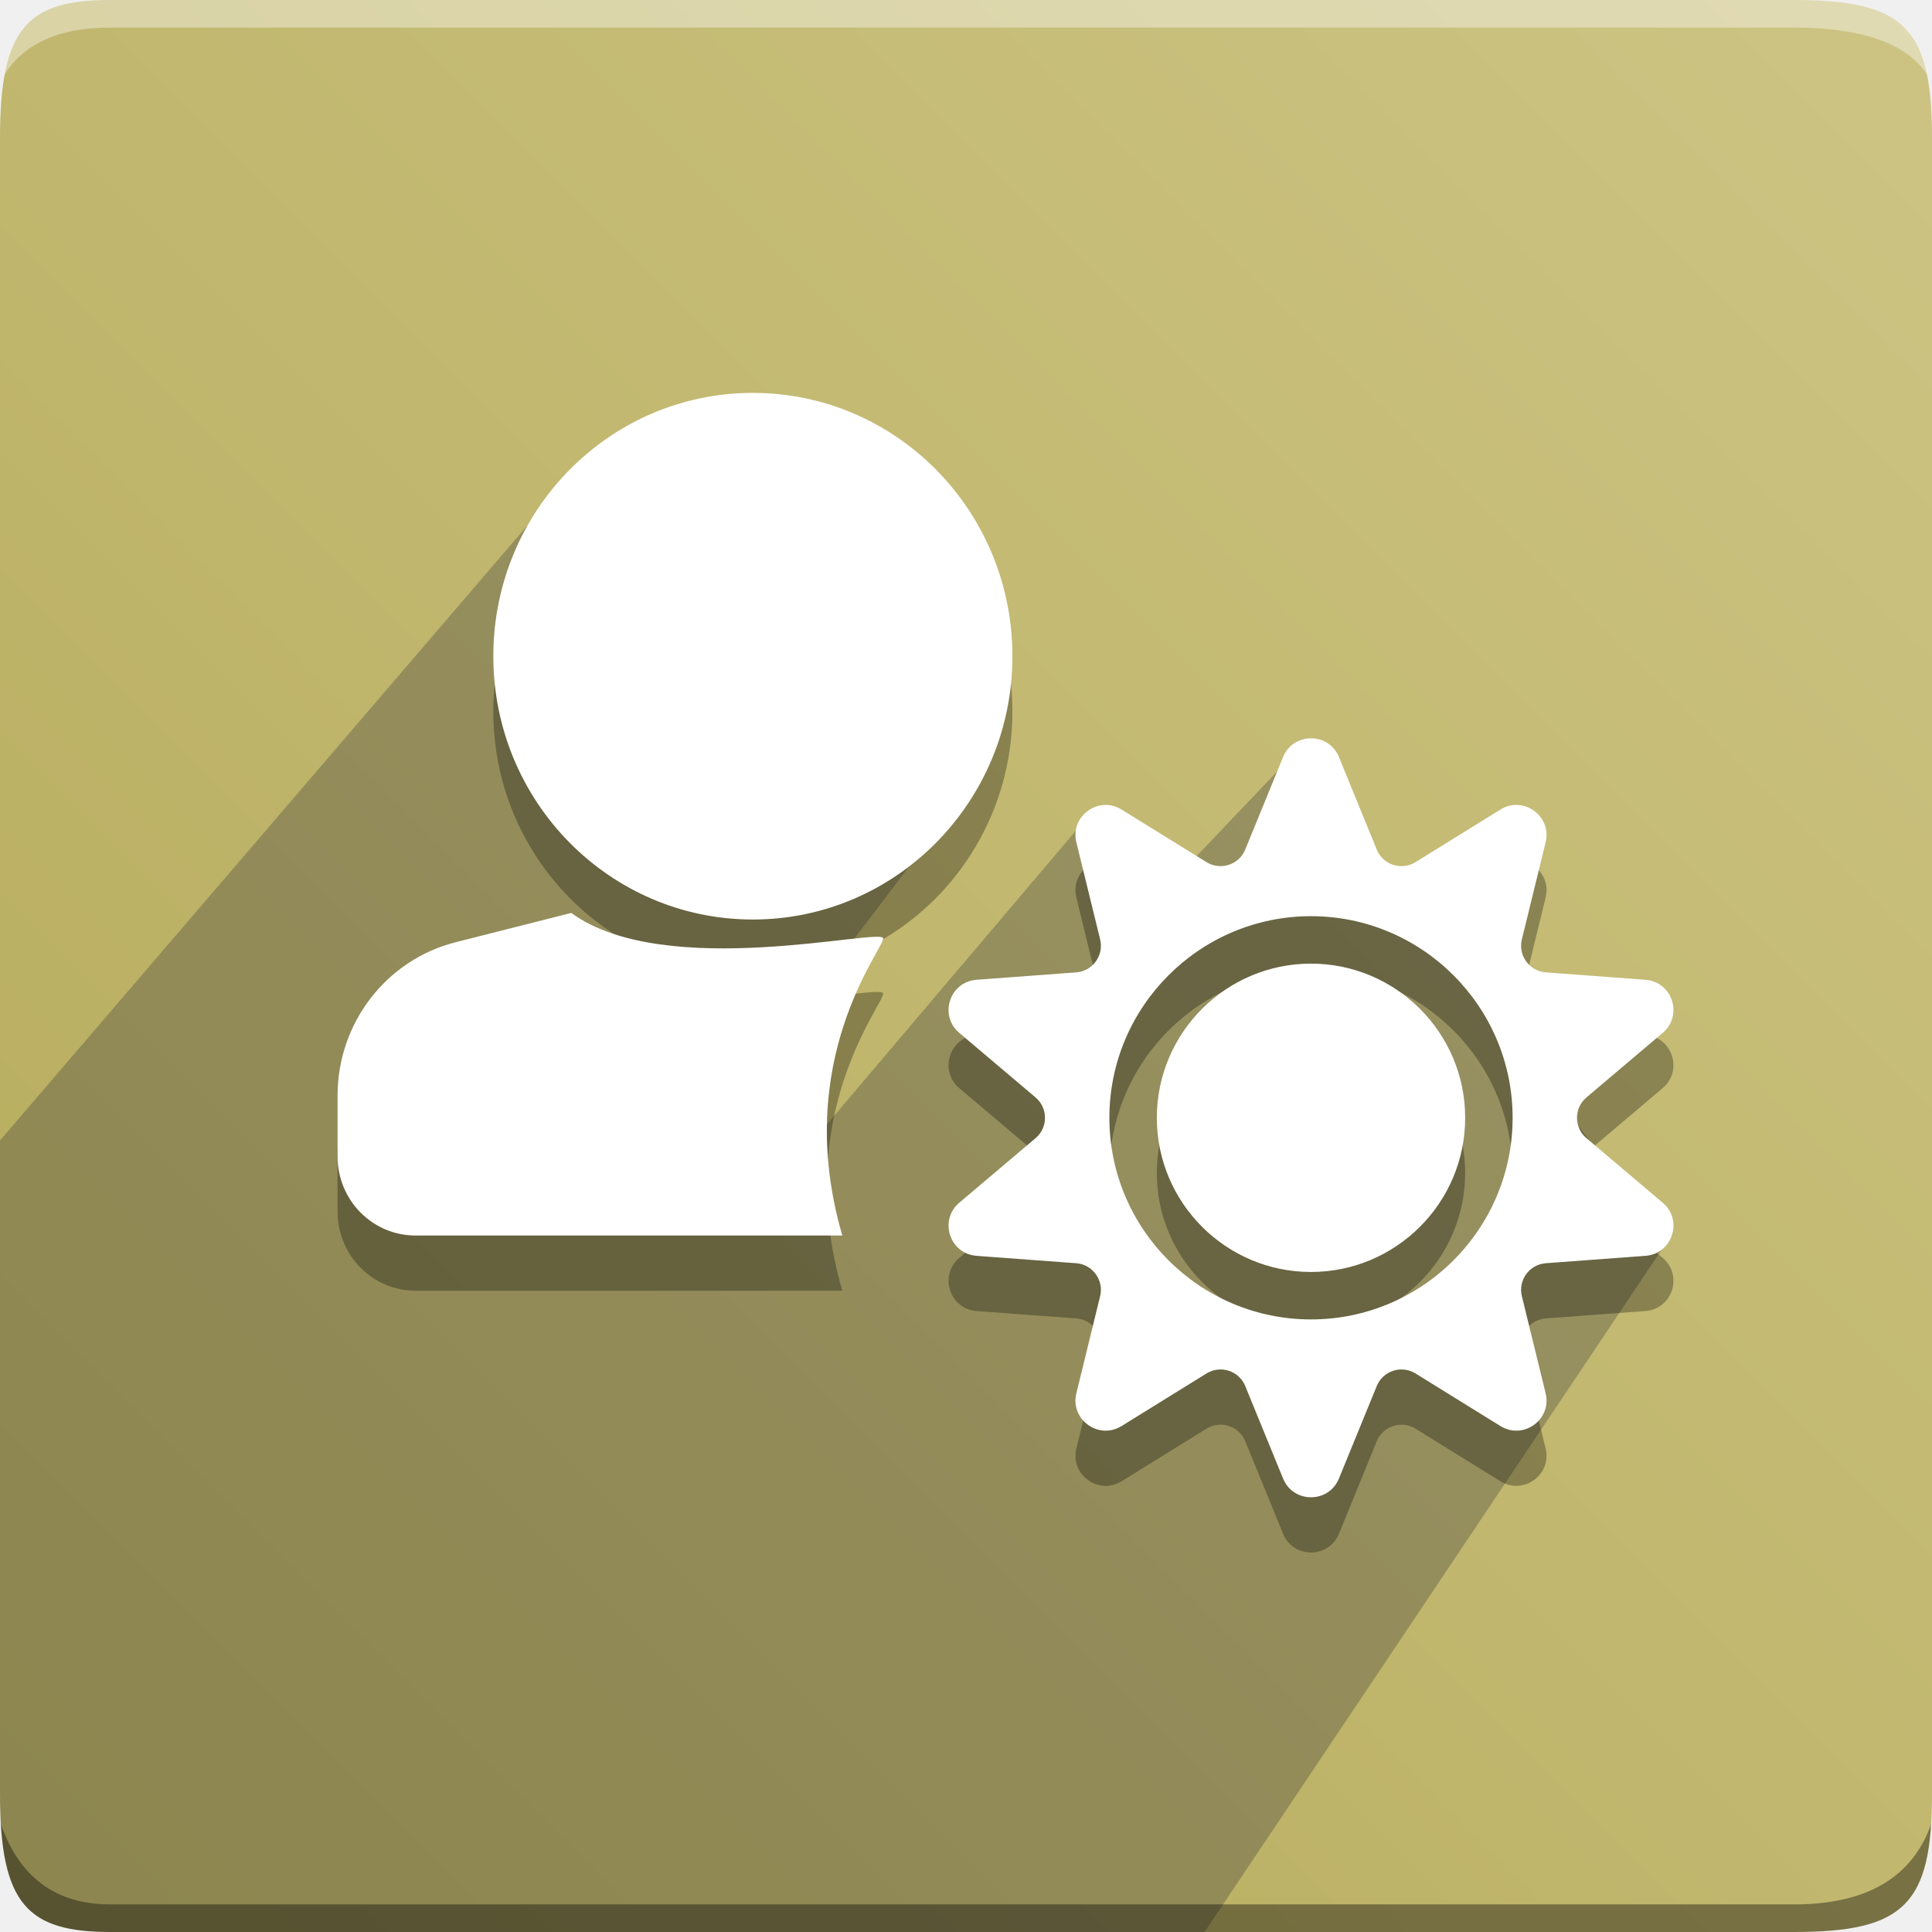
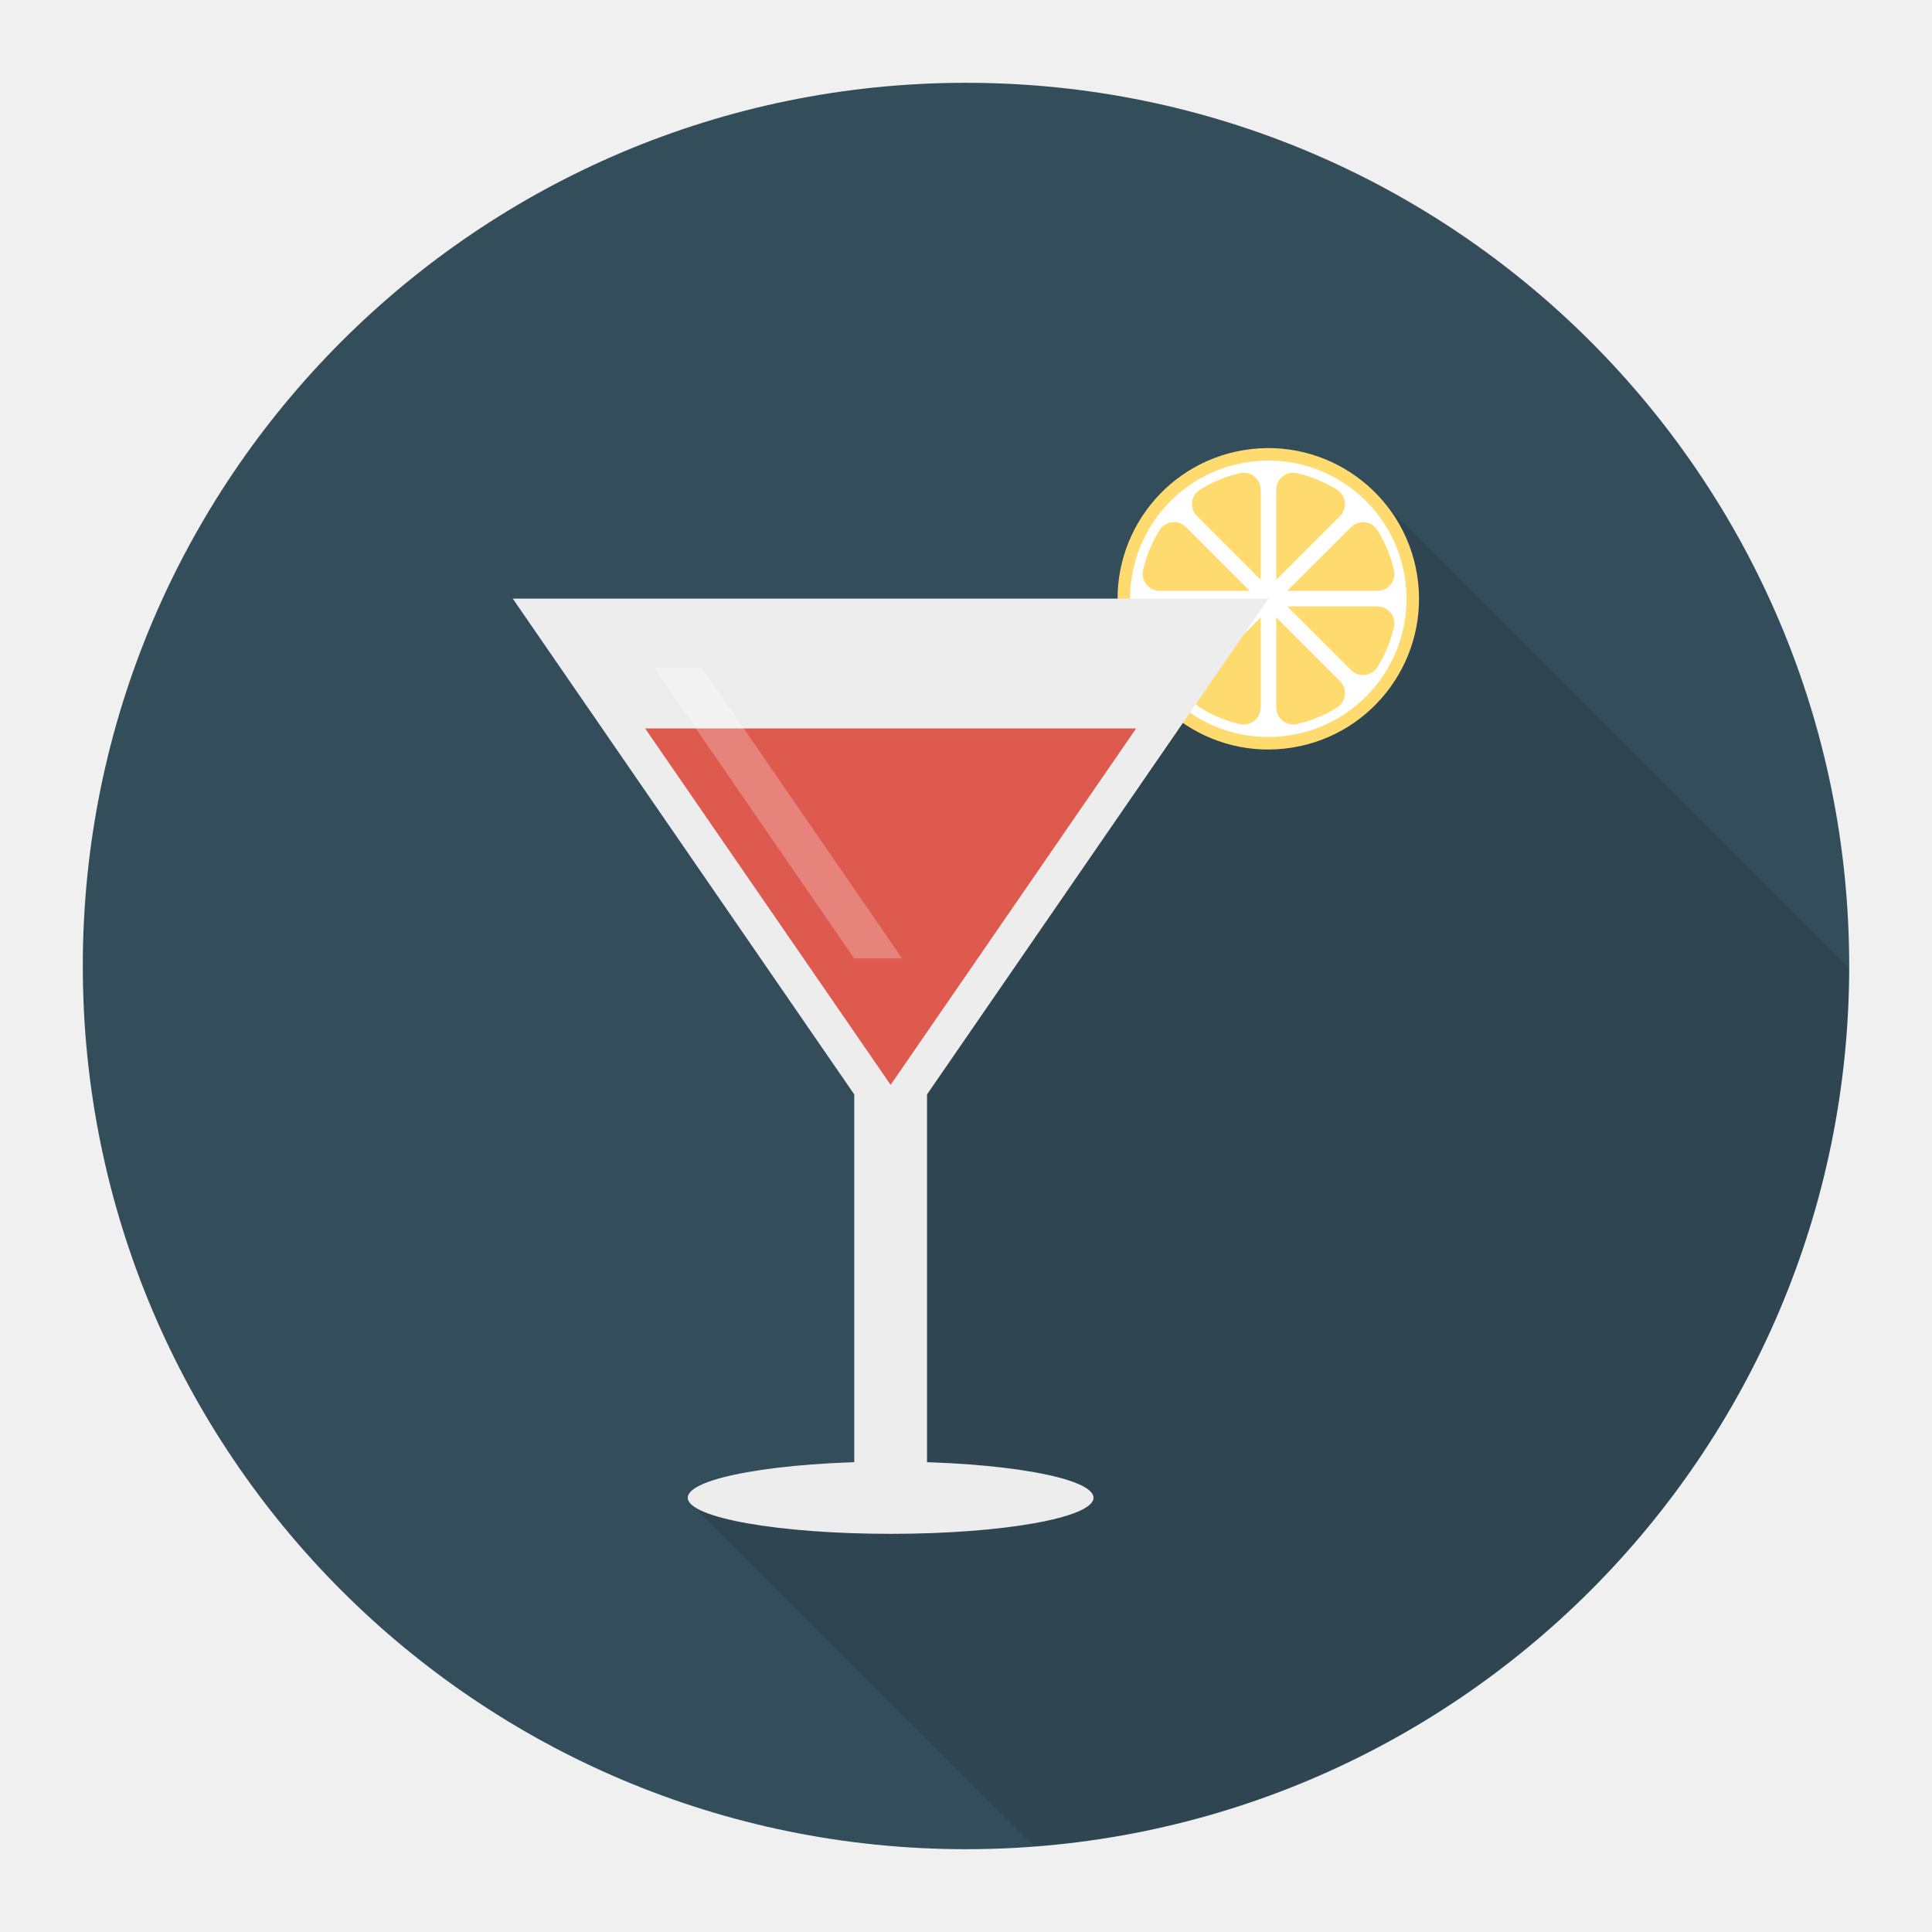
- <svg xmlns="http://www.w3.org/2000/svg" xmlns:xlink="http://www.w3.org/1999/xlink" width="70" height="70" viewBox="0 0 70 70">
-   <defs>
-     <path id="icon-a" d="M4,5.35309892e-14 C36.416,9.87060235e-15 58.084,-3.97961823e-14 65,5.07020818e-14 C69,6.733808e-14 70,1 70,5 C70,43.049 70,62.424 70,65 C70,69 69,70 65,70 C61,70 9,70 4,70 C1,70 7.10542736e-15,69 7.10542736e-15,65 C7.25721566e-15,62.468 3.83358709e-14,41.801 3.60818146e-14,5 C-1.13686838e-13,1 1,5.75716207e-14 4,5.35309892e-14 Z" />
-     <linearGradient id="icon-c" x1="100%" x2="0%" y1="0%" y2="100%">
-       <stop offset="0%" stop-color="#CDC484" />
-       <stop offset="100%" stop-color="#B5AA59" />
-     </linearGradient>
-     <path id="icon-d" d="M27.278,16.235 C32.471,16.235 36.682,20.506 36.682,25.776 C36.682,31.045 32.471,35.316 27.278,35.316 C22.084,35.316 17.874,31.045 17.874,25.776 C17.874,20.506 22.084,16.235 27.278,16.235 Z M32,36 C32,35.587 24.118,37.574 20.697,35.077 L16.505,36.14 C13.994,36.778 12.231,39.067 12.231,41.694 L12.231,43.903 C12.231,45.484 13.495,46.765 15.053,46.765 C25.363,46.765 30.519,46.765 30.519,46.765 C28.667,40.424 32,36.413 32,36 Z M48.512,29.429 L49.882,32.78 C50.108,33.334 50.778,33.551 51.286,33.237 L54.364,31.331 C55.196,30.816 56.234,31.57 56.001,32.52 L55.14,36.037 C54.998,36.618 55.412,37.187 56.008,37.231 L59.618,37.499 C60.594,37.571 60.99,38.791 60.244,39.423 L57.48,41.762 C57.024,42.148 57.024,42.852 57.48,43.238 L60.244,45.577 C60.991,46.209 60.594,47.429 59.618,47.501 L56.008,47.769 C55.412,47.813 54.998,48.382 55.14,48.963 L56.001,52.48 C56.234,53.43 55.196,54.184 54.364,53.669 L51.286,51.763 C50.778,51.449 50.108,51.666 49.882,52.22 L48.512,55.571 C48.141,56.476 46.859,56.476 46.488,55.571 L45.118,52.22 C44.892,51.666 44.223,51.449 43.714,51.763 L40.636,53.669 C39.804,54.184 38.766,53.43 38.999,52.48 L39.86,48.963 C40.002,48.382 39.588,47.813 38.992,47.769 L35.382,47.501 C34.406,47.429 34.01,46.209 34.756,45.577 L37.52,43.238 C37.976,42.852 37.976,42.148 37.52,41.762 L34.756,39.423 C34.009,38.791 34.406,37.571 35.382,37.499 L38.992,37.231 C39.588,37.187 40.002,36.618 39.86,36.037 L38.999,32.52 C38.766,31.57 39.804,30.816 40.636,31.331 L43.714,33.237 C44.222,33.551 44.892,33.334 45.118,32.78 L46.488,29.429 C46.859,28.524 48.141,28.524 48.512,29.429 Z M54.805,42.5 C54.805,38.472 51.528,35.195 47.5,35.195 C43.472,35.195 40.195,38.472 40.195,42.5 C40.195,46.528 43.472,49.805 47.5,49.805 C51.528,49.805 54.805,46.528 54.805,42.5 Z M53.086,42.5 C53.086,45.58 50.58,48.086 47.5,48.086 C44.42,48.086 41.914,45.58 41.914,42.5 C41.914,39.42 44.42,36.914 47.5,36.914 C50.58,36.914 53.086,39.42 53.086,42.5 Z" />
-     <path id="icon-e" d="M27.278,14.235 C32.471,14.235 36.682,18.506 36.682,23.776 C36.682,29.045 32.471,33.316 27.278,33.316 C22.084,33.316 17.874,29.045 17.874,23.776 C17.874,18.506 22.084,14.235 27.278,14.235 Z M32,34 C32,33.587 24.118,35.574 20.697,33.077 L16.505,34.14 C13.994,34.778 12.231,37.067 12.231,39.694 L12.231,41.903 C12.231,43.484 13.495,44.765 15.053,44.765 C25.363,44.765 30.519,44.765 30.519,44.765 C28.667,38.424 32,34.413 32,34 Z M48.512,27.429 L49.882,30.78 C50.108,31.334 50.778,31.551 51.286,31.237 L54.364,29.331 C55.196,28.816 56.234,29.57 56.001,30.52 L55.14,34.037 C54.998,34.618 55.412,35.187 56.008,35.231 L59.618,35.499 C60.594,35.571 60.99,36.791 60.244,37.423 L57.48,39.762 C57.024,40.148 57.024,40.852 57.48,41.238 L60.244,43.577 C60.991,44.209 60.594,45.429 59.618,45.501 L56.008,45.769 C55.412,45.813 54.998,46.382 55.14,46.963 L56.001,50.48 C56.234,51.43 55.196,52.184 54.364,51.669 L51.286,49.763 C50.778,49.449 50.108,49.666 49.882,50.22 L48.512,53.571 C48.141,54.476 46.859,54.476 46.488,53.571 L45.118,50.22 C44.892,49.666 44.223,49.449 43.714,49.763 L40.636,51.669 C39.804,52.184 38.766,51.43 38.999,50.48 L39.86,46.963 C40.002,46.382 39.588,45.813 38.992,45.769 L35.382,45.501 C34.406,45.429 34.01,44.209 34.756,43.577 L37.52,41.238 C37.976,40.852 37.976,40.148 37.52,39.762 L34.756,37.423 C34.009,36.791 34.406,35.571 35.382,35.499 L38.992,35.231 C39.588,35.187 40.002,34.618 39.86,34.037 L38.999,30.52 C38.766,29.57 39.804,28.816 40.636,29.331 L43.714,31.237 C44.222,31.551 44.892,31.334 45.118,30.78 L46.488,27.429 C46.859,26.524 48.141,26.524 48.512,27.429 Z M54.805,40.5 C54.805,36.472 51.528,33.195 47.5,33.195 C43.472,33.195 40.195,36.472 40.195,40.5 C40.195,44.528 43.472,47.805 47.5,47.805 C51.528,47.805 54.805,44.528 54.805,40.5 Z M53.086,40.5 C53.086,43.58 50.58,46.086 47.5,46.086 C44.42,46.086 41.914,43.58 41.914,40.5 C41.914,37.42 44.42,34.914 47.5,34.914 C50.58,34.914 53.086,37.42 53.086,40.5 Z" />
-   </defs>
-   <g fill="none" fill-rule="evenodd">
-     <mask id="icon-b" fill="#fff">
-       <use xlink:href="#icon-a" />
-     </mask>
-     <g mask="url(#icon-b)">
-       <rect width="70" height="70" fill="url(#icon-c)" />
-       <path fill="#FFF" fill-opacity=".383" d="M4,1.8 L65,1.8 C67.667,1.8 69.333,1.133 70,-0.2 C70,2.467 70,3.467 70,2.8 L1.10547097e-14,2.8 C-1.65952376e-14,3.467 -2.9161925e-14,2.467 -2.66453526e-14,-0.2 C0.667,1.133 2,1.8 4,1.8 Z" transform="matrix(1 0 0 -1 0 2.8)" />
-       <path fill="#393939" d="M43.644,52 L4,52 C2,52 -7.10542736e-15,51.851 0,47.84 L2.21121142e-16,23.32 L20,0 L36,9.36 L30.669,16.385 L31.969,16.044 L28.453,19.307 L28.453,24.513 L39.201,11.838 L42.19,14.243 L46.837,9.36 L51,14.56 L60.372,27.029 L43.644,52 Z" opacity=".324" transform="translate(0 18)" />
-       <path fill="#000" fill-opacity=".383" d="M4,4 L65,4 C67.667,4 69.333,3 70,1 C70,3.667 70,5 70,5 L1.77635684e-15,5 C1.77635684e-15,5 1.77635684e-15,3.667 1.77635684e-15,1 C0.667,3 2,4 4,4 Z" transform="translate(0 65)" />
-       <use fill="#000" fill-rule="nonzero" opacity=".3" xlink:href="#icon-d" />
-       <use fill="#FFF" fill-rule="nonzero" xlink:href="#icon-e" />
-     </g>
+ <svg xmlns="http://www.w3.org/2000/svg" enable-background="new 0 0 140 140" height="512" viewBox="0 0 140 140" width="512">
+   <circle cx="70" cy="70" fill="#344d5b" r="64" />
+   <path d="m100.79 37.02c-1.983-2.757-5.213-4.56-8.873-4.56-6.03 0-10.92 4.89-10.92 10.92h-43.84l24.75 35.92v26.66c-6.86.22-12.07 1.29-12.07 2.57 0 .103.042.204.107.304l-.009-.001.059.058c.059.076.13.15.224.224l24.751 24.673c32.948-2.532 58.911-29.995 59.027-63.565l-33.204-33.205z" opacity=".1" />
+   <ellipse cx="91.921" cy="43.378" fill="#feda6f" rx="10.922" ry="10.922" transform="matrix(.987 -.16 .16 .987 -5.761 15.284)" />
+   <ellipse cx="91.921" cy="43.378" fill="#fff" rx="10.017" ry="10.017" transform="matrix(.987 -.16 .16 .987 -5.761 15.284)" />
+   <g fill="#feda6f">
+     <path d="m84.031 42.814h6.529l-4.617-4.617c-.556-.556-1.489-.455-1.908.211-.553.879-.966 1.855-1.202 2.9-.174.77.409 1.507 1.199 1.507z" />
+     <path d="m84.031 43.942c-.79 0-1.373.736-1.199 1.507.236 1.044.648 2.021 1.202 2.9.419.666 1.352.767 1.908.211l4.617-4.617z" />
+     <path d="m89.85 34.29c-1.044.236-2.021.648-2.9 1.202-.666.419-.767 1.352-.211 1.908l4.617 4.617v-6.529c0-.79-.736-1.373-1.507-1.199z" />
+     <path d="m86.95 51.265c.879.553 1.856.966 2.9 1.202.77.174 1.507-.409 1.507-1.199v-6.529l-4.617 4.617c-.556.556-.455 1.489.211 1.908z" />
+     <path d="m92.484 44.739v6.529c0 .79.736 1.373 1.507 1.199 1.044-.236 2.021-.648 2.9-1.202.666-.419.767-1.352.211-1.908z" />
+     <path d="m96.89 35.491c-.879-.553-1.856-.966-2.9-1.202-.77-.174-1.507.409-1.507 1.199v6.529l4.617-4.617c.556-.556.455-1.489-.211-1.908z" />
+     <path d="m99.81 43.942h-6.529l4.619 4.614c.556.556 1.488.454 1.908-.211.554-.878.966-1.855 1.201-2.897.174-.77-.409-1.506-1.199-1.506z" />
+     <path d="m99.81 42.814c.789 0 1.373-.736 1.199-1.506-.235-1.042-.647-2.018-1.201-2.897-.42-.665-1.351-.767-1.908-.211l-4.619 4.614h6.529z" />
  </g>
+   <path d="m91.921 43.379h-54.764l24.745 35.927v29.785h5.274v-29.785z" fill="#ededed" />
+   <ellipse cx="64.539" cy="108.531" fill="#ededed" rx="14.702" ry="2.617" />
+   <path d="m46.751 52.787 17.788 25.826 17.788-25.826z" fill="#de594e" />
+   <path d="m47.385 48.382 14.512 21.068h3.475l-14.512-21.068z" fill="#fff" opacity=".25" />
</svg>
